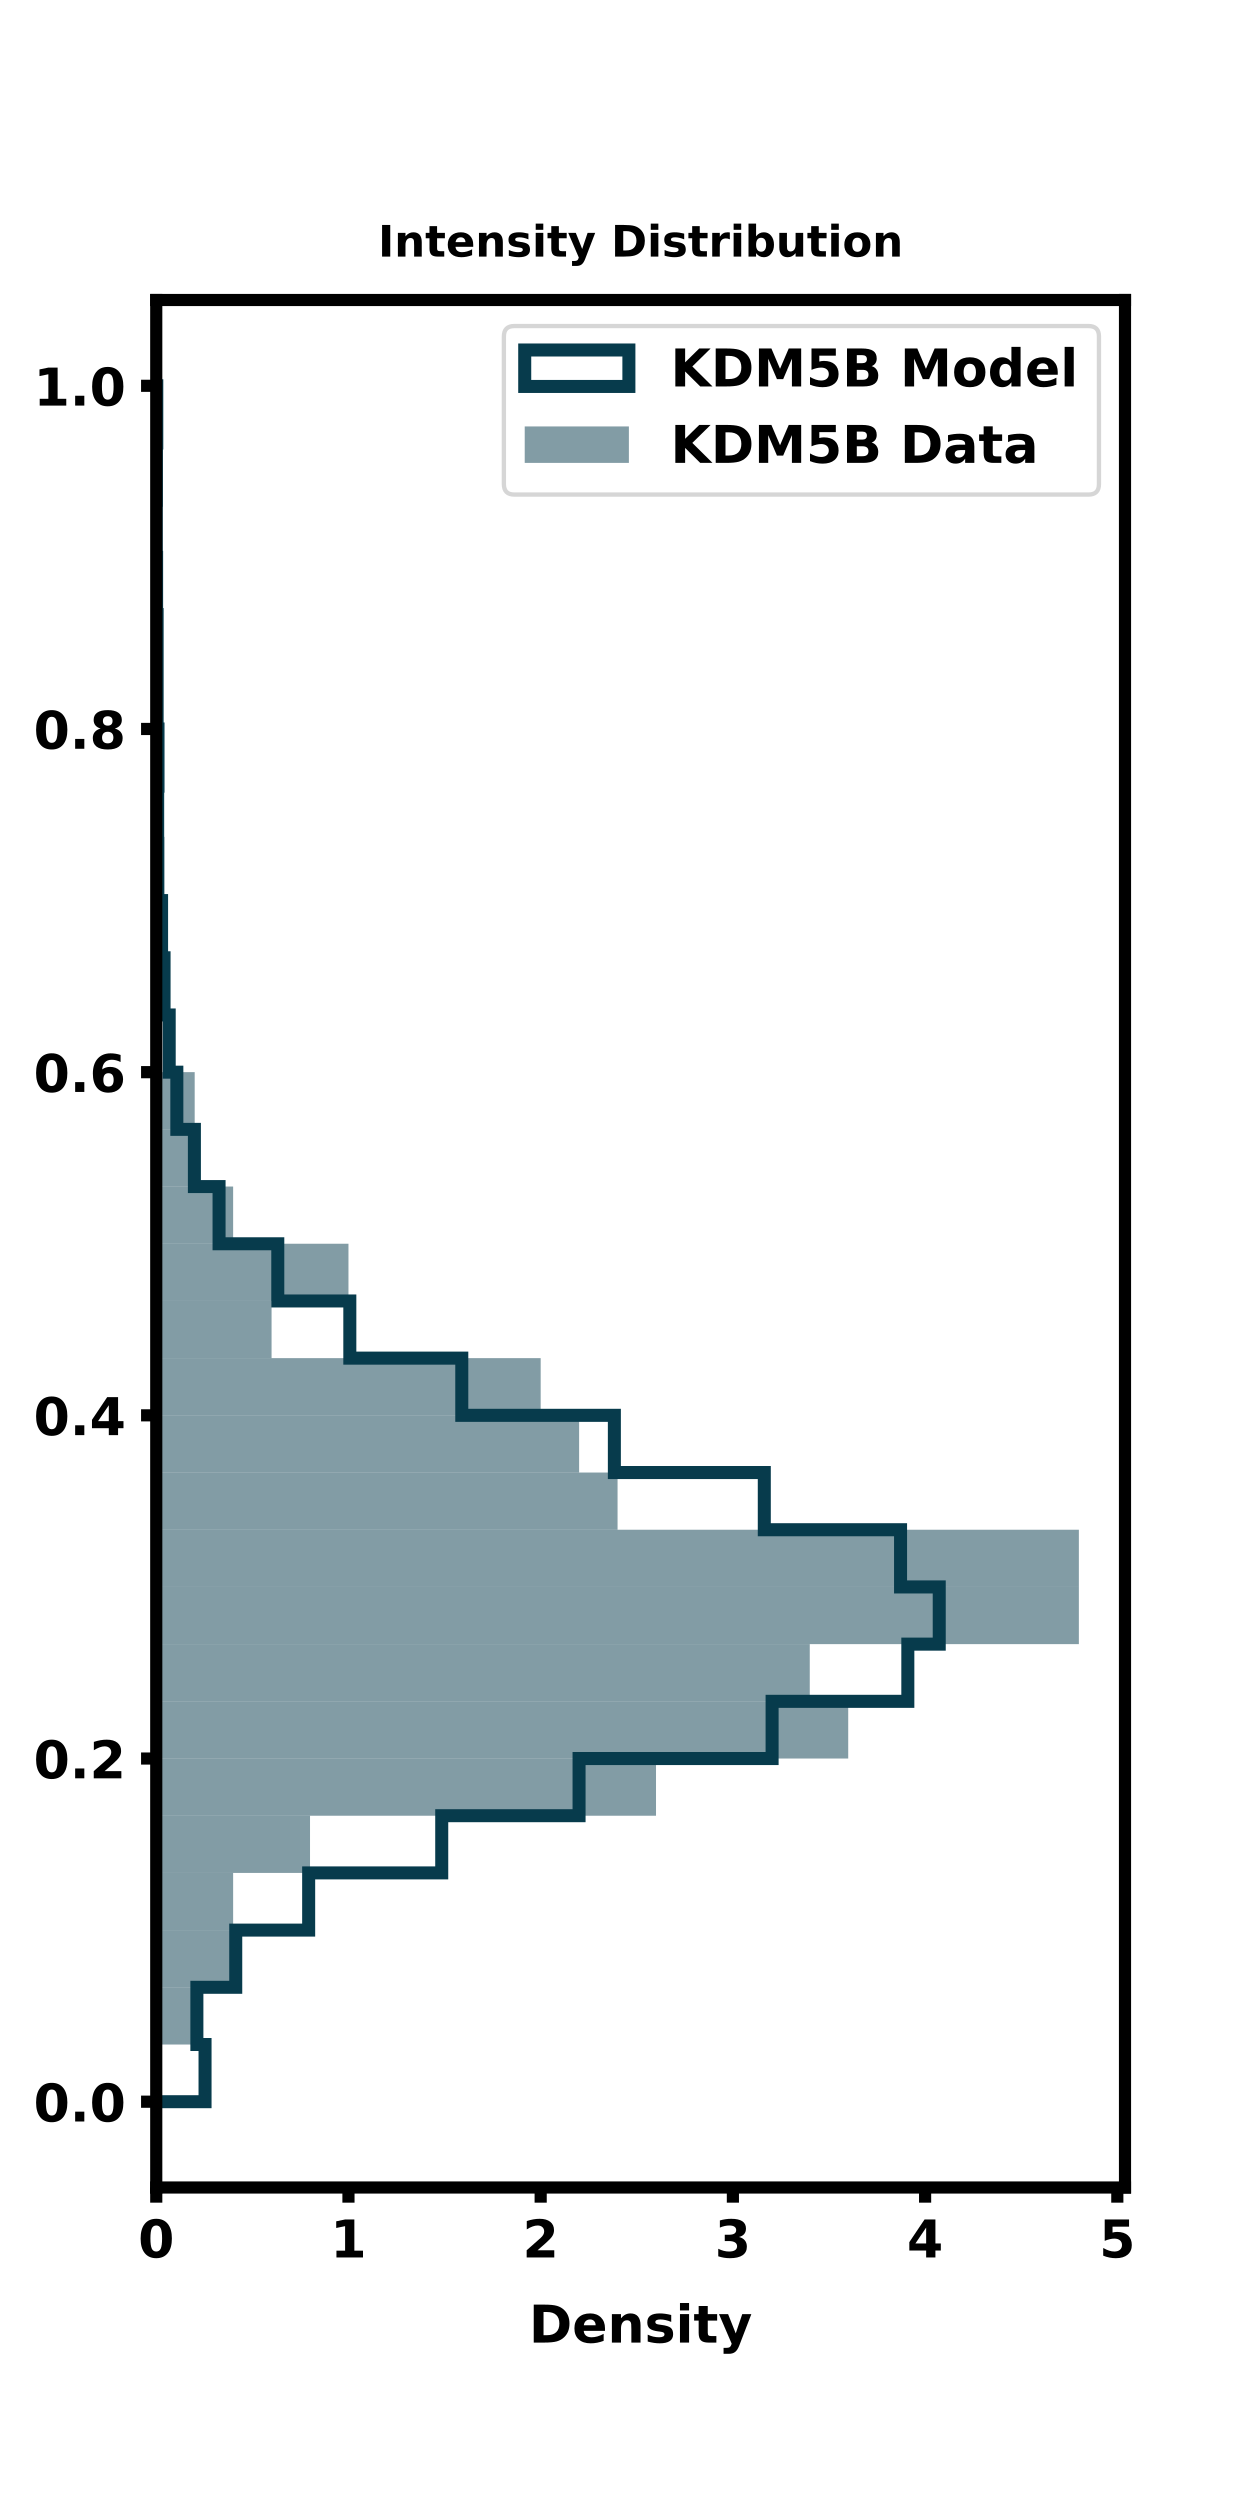
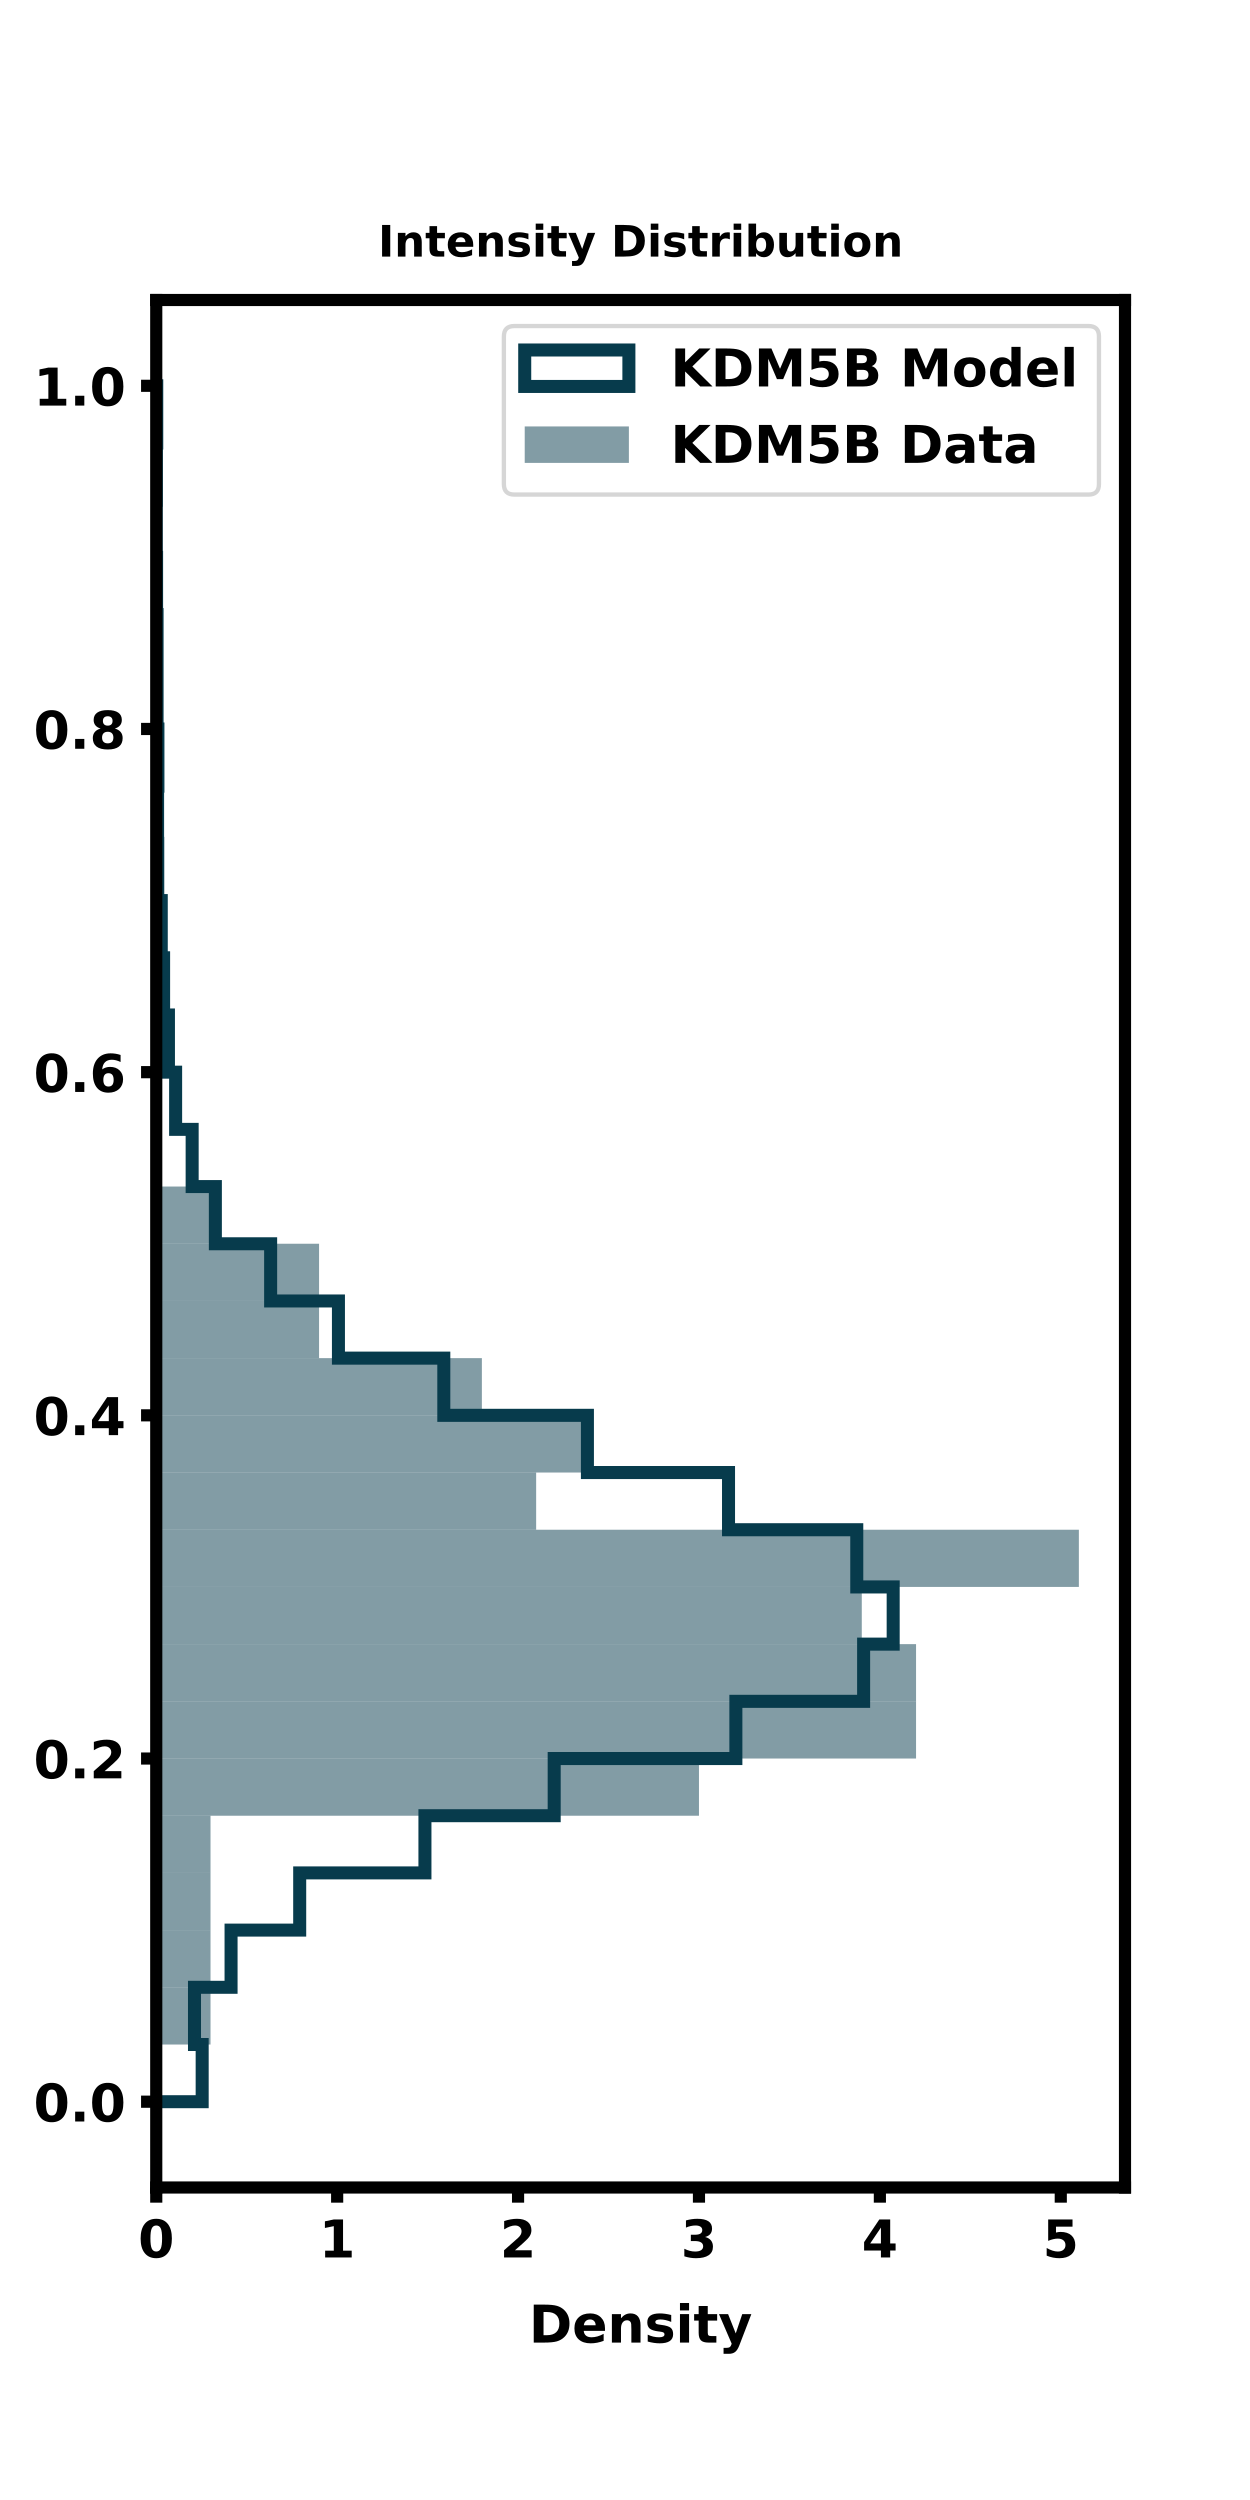
<svg xmlns="http://www.w3.org/2000/svg" xmlns:xlink="http://www.w3.org/1999/xlink" height="576pt" version="1.1" viewBox="0 0 288 576" width="288pt">
  <defs>
    <style type="text/css">
*{stroke-linecap:butt;stroke-linejoin:round;}
  </style>
  </defs>
  <g id="figure_1">
    <g id="patch_1">
      <path d="M 0 576  L 288 576  L 288 0  L 0 0  z " style="fill:#ffffff;" />
    </g>
    <g id="axes_1">
      <g id="patch_2">
        <path d="M 36 504  L 259.2 504  L 259.2 69.12  L 36 69.12  z " style="fill:#ffffff;" />
      </g>
      <g id="patch_3">
-         <path clip-path="url(#p60136dce1c)" d="M 36 484.233  L 36 484.233  L 36 471.055  L 36 471.055  z " style="fill:#073b4c;fill-opacity:0.5;" />
+         <path clip-path="url(#p78ca1ac475)" d="M 36 484.233  L 36 484.233  L 36 471.055  L 36 471.055  z " style="fill:#073b4c;fill-opacity:0.5;" />
      </g>
      <g id="patch_4">
-         <path clip-path="url(#p60136dce1c)" d="M 36 471.055  L 44.857 471.055  L 44.857 457.876  L 36 457.876  z " style="fill:#073b4c;fill-opacity:0.5;" />
+         <path clip-path="url(#p78ca1ac475)" d="M 36 471.055  L 48.504 471.055  L 48.504 457.876  L 36 457.876  z " style="fill:#073b4c;fill-opacity:0.5;" />
      </g>
      <g id="patch_5">
-         <path clip-path="url(#p60136dce1c)" d="M 36 457.876  L 53.714 457.876  L 53.714 444.698  L 36 444.698  z " style="fill:#073b4c;fill-opacity:0.5;" />
+         <path clip-path="url(#p78ca1ac475)" d="M 36 457.876  L 48.504 457.876  L 48.504 444.698  L 36 444.698  z " style="fill:#073b4c;fill-opacity:0.5;" />
      </g>
      <g id="patch_6">
-         <path clip-path="url(#p60136dce1c)" d="M 36 444.698  L 53.714 444.698  L 53.714 431.52  L 36 431.52  z " style="fill:#073b4c;fill-opacity:0.5;" />
+         <path clip-path="url(#p78ca1ac475)" d="M 36 444.698  L 48.504 444.698  L 48.504 431.52  L 36 431.52  z " style="fill:#073b4c;fill-opacity:0.5;" />
      </g>
      <g id="patch_7">
-         <path clip-path="url(#p60136dce1c)" d="M 36 431.52  L 71.429 431.52  L 71.429 418.342  L 36 418.342  z " style="fill:#073b4c;fill-opacity:0.5;" />
+         <path clip-path="url(#p78ca1ac475)" d="M 36 431.52  L 48.504 431.52  L 48.504 418.342  L 36 418.342  z " style="fill:#073b4c;fill-opacity:0.5;" />
      </g>
      <g id="patch_8">
-         <path clip-path="url(#p60136dce1c)" d="M 36 418.342  L 151.143 418.342  L 151.143 405.164  L 36 405.164  z " style="fill:#073b4c;fill-opacity:0.5;" />
+         <path clip-path="url(#p78ca1ac475)" d="M 36 418.342  L 161.042 418.342  L 161.042 405.164  L 36 405.164  z " style="fill:#073b4c;fill-opacity:0.5;" />
      </g>
      <g id="patch_9">
-         <path clip-path="url(#p60136dce1c)" d="M 36 405.164  L 195.429 405.164  L 195.429 391.985  L 36 391.985  z " style="fill:#073b4c;fill-opacity:0.5;" />
+         <path clip-path="url(#p78ca1ac475)" d="M 36 405.164  L 211.059 405.164  L 211.059 391.985  L 36 391.985  z " style="fill:#073b4c;fill-opacity:0.5;" />
      </g>
      <g id="patch_10">
-         <path clip-path="url(#p60136dce1c)" d="M 36 391.985  L 186.571 391.985  L 186.571 378.807  L 36 378.807  z " style="fill:#073b4c;fill-opacity:0.5;" />
+         <path clip-path="url(#p78ca1ac475)" d="M 36 391.985  L 211.059 391.985  L 211.059 378.807  L 36 378.807  z " style="fill:#073b4c;fill-opacity:0.5;" />
      </g>
      <g id="patch_11">
-         <path clip-path="url(#p60136dce1c)" d="M 36 378.807  L 248.571 378.807  L 248.571 365.629  L 36 365.629  z " style="fill:#073b4c;fill-opacity:0.5;" />
+         <path clip-path="url(#p78ca1ac475)" d="M 36 378.807  L 198.555 378.807  L 198.555 365.629  L 36 365.629  z " style="fill:#073b4c;fill-opacity:0.5;" />
      </g>
      <g id="patch_12">
-         <path clip-path="url(#p60136dce1c)" d="M 36 365.629  L 248.571 365.629  L 248.571 352.451  L 36 352.451  z " style="fill:#073b4c;fill-opacity:0.5;" />
+         <path clip-path="url(#p78ca1ac475)" d="M 36 365.629  L 248.571 365.629  L 248.571 352.451  L 36 352.451  z " style="fill:#073b4c;fill-opacity:0.5;" />
      </g>
      <g id="patch_13">
-         <path clip-path="url(#p60136dce1c)" d="M 36 352.451  L 142.286 352.451  L 142.286 339.273  L 36 339.273  z " style="fill:#073b4c;fill-opacity:0.5;" />
+         <path clip-path="url(#p78ca1ac475)" d="M 36 352.451  L 123.529 352.451  L 123.529 339.273  L 36 339.273  z " style="fill:#073b4c;fill-opacity:0.5;" />
      </g>
      <g id="patch_14">
-         <path clip-path="url(#p60136dce1c)" d="M 36 339.273  L 133.429 339.273  L 133.429 326.095  L 36 326.095  z " style="fill:#073b4c;fill-opacity:0.5;" />
+         <path clip-path="url(#p78ca1ac475)" d="M 36 339.273  L 136.034 339.273  L 136.034 326.095  L 36 326.095  z " style="fill:#073b4c;fill-opacity:0.5;" />
      </g>
      <g id="patch_15">
-         <path clip-path="url(#p60136dce1c)" d="M 36 326.095  L 124.571 326.095  L 124.571 312.916  L 36 312.916  z " style="fill:#073b4c;fill-opacity:0.5;" />
+         <path clip-path="url(#p78ca1ac475)" d="M 36 326.095  L 111.025 326.095  L 111.025 312.916  L 36 312.916  z " style="fill:#073b4c;fill-opacity:0.5;" />
      </g>
      <g id="patch_16">
-         <path clip-path="url(#p60136dce1c)" d="M 36 312.916  L 62.571 312.916  L 62.571 299.738  L 36 299.738  z " style="fill:#073b4c;fill-opacity:0.5;" />
+         <path clip-path="url(#p78ca1ac475)" d="M 36 312.916  L 73.513 312.916  L 73.513 299.738  L 36 299.738  z " style="fill:#073b4c;fill-opacity:0.5;" />
      </g>
      <g id="patch_17">
-         <path clip-path="url(#p60136dce1c)" d="M 36 299.738  L 80.286 299.738  L 80.286 286.56  L 36 286.56  z " style="fill:#073b4c;fill-opacity:0.5;" />
+         <path clip-path="url(#p78ca1ac475)" d="M 36 299.738  L 73.513 299.738  L 73.513 286.56  L 36 286.56  z " style="fill:#073b4c;fill-opacity:0.5;" />
      </g>
      <g id="patch_18">
-         <path clip-path="url(#p60136dce1c)" d="M 36 286.56  L 53.714 286.56  L 53.714 273.382  L 36 273.382  z " style="fill:#073b4c;fill-opacity:0.5;" />
+         <path clip-path="url(#p78ca1ac475)" d="M 36 286.56  L 48.504 286.56  L 48.504 273.382  L 36 273.382  z " style="fill:#073b4c;fill-opacity:0.5;" />
      </g>
      <g id="patch_19">
-         <path clip-path="url(#p60136dce1c)" d="M 36 273.382  L 44.857 273.382  L 44.857 260.204  L 36 260.204  z " style="fill:#073b4c;fill-opacity:0.5;" />
+         <path clip-path="url(#p78ca1ac475)" d="M 36 273.382  L 36 273.382  L 36 260.204  L 36 260.204  z " style="fill:#073b4c;fill-opacity:0.5;" />
      </g>
      <g id="patch_20">
-         <path clip-path="url(#p60136dce1c)" d="M 36 260.204  L 44.857 260.204  L 44.857 247.025  L 36 247.025  z " style="fill:#073b4c;fill-opacity:0.5;" />
+         <path clip-path="url(#p78ca1ac475)" d="M 36 260.204  L 36 260.204  L 36 247.025  L 36 247.025  z " style="fill:#073b4c;fill-opacity:0.5;" />
      </g>
      <g id="patch_21">
-         <path clip-path="url(#p60136dce1c)" d="M 36 247.025  L 36 247.025  L 36 233.847  L 36 233.847  z " style="fill:#073b4c;fill-opacity:0.5;" />
+         <path clip-path="url(#p78ca1ac475)" d="M 36 247.025  L 36 247.025  L 36 233.847  L 36 233.847  z " style="fill:#073b4c;fill-opacity:0.5;" />
      </g>
      <g id="patch_22">
-         <path clip-path="url(#p60136dce1c)" d="M 36 233.847  L 36 233.847  L 36 220.669  L 36 220.669  z " style="fill:#073b4c;fill-opacity:0.5;" />
+         <path clip-path="url(#p78ca1ac475)" d="M 36 233.847  L 36 233.847  L 36 220.669  L 36 220.669  z " style="fill:#073b4c;fill-opacity:0.5;" />
      </g>
      <g id="patch_23">
-         <path clip-path="url(#p60136dce1c)" d="M 36 220.669  L 36 220.669  L 36 207.491  L 36 207.491  z " style="fill:#073b4c;fill-opacity:0.5;" />
+         <path clip-path="url(#p78ca1ac475)" d="M 36 220.669  L 36 220.669  L 36 207.491  L 36 207.491  z " style="fill:#073b4c;fill-opacity:0.5;" />
      </g>
      <g id="patch_24">
-         <path clip-path="url(#p60136dce1c)" d="M 36 207.491  L 36 207.491  L 36 194.313  L 36 194.313  z " style="fill:#073b4c;fill-opacity:0.5;" />
+         <path clip-path="url(#p78ca1ac475)" d="M 36 207.491  L 36 207.491  L 36 194.313  L 36 194.313  z " style="fill:#073b4c;fill-opacity:0.5;" />
      </g>
      <g id="patch_25">
-         <path clip-path="url(#p60136dce1c)" d="M 36 194.313  L 36 194.313  L 36 181.135  L 36 181.135  z " style="fill:#073b4c;fill-opacity:0.5;" />
+         <path clip-path="url(#p78ca1ac475)" d="M 36 194.313  L 36 194.313  L 36 181.135  L 36 181.135  z " style="fill:#073b4c;fill-opacity:0.5;" />
      </g>
      <g id="patch_26">
-         <path clip-path="url(#p60136dce1c)" d="M 36 181.135  L 36 181.135  L 36 167.956  L 36 167.956  z " style="fill:#073b4c;fill-opacity:0.5;" />
+         <path clip-path="url(#p78ca1ac475)" d="M 36 181.135  L 36 181.135  L 36 167.956  L 36 167.956  z " style="fill:#073b4c;fill-opacity:0.5;" />
      </g>
      <g id="patch_27">
-         <path clip-path="url(#p60136dce1c)" d="M 36 167.956  L 36 167.956  L 36 154.778  L 36 154.778  z " style="fill:#073b4c;fill-opacity:0.5;" />
+         <path clip-path="url(#p78ca1ac475)" d="M 36 167.956  L 36 167.956  L 36 154.778  L 36 154.778  z " style="fill:#073b4c;fill-opacity:0.5;" />
      </g>
      <g id="patch_28">
-         <path clip-path="url(#p60136dce1c)" d="M 36 154.778  L 36 154.778  L 36 141.6  L 36 141.6  z " style="fill:#073b4c;fill-opacity:0.5;" />
+         <path clip-path="url(#p78ca1ac475)" d="M 36 154.778  L 36 154.778  L 36 141.6  L 36 141.6  z " style="fill:#073b4c;fill-opacity:0.5;" />
      </g>
      <g id="patch_29">
-         <path clip-path="url(#p60136dce1c)" d="M 36 141.6  L 36 141.6  L 36 128.422  L 36 128.422  z " style="fill:#073b4c;fill-opacity:0.5;" />
+         <path clip-path="url(#p78ca1ac475)" d="M 36 141.6  L 36 141.6  L 36 128.422  L 36 128.422  z " style="fill:#073b4c;fill-opacity:0.5;" />
      </g>
      <g id="patch_30">
-         <path clip-path="url(#p60136dce1c)" d="M 36 128.422  L 36 128.422  L 36 115.244  L 36 115.244  z " style="fill:#073b4c;fill-opacity:0.5;" />
+         <path clip-path="url(#p78ca1ac475)" d="M 36 128.422  L 36 128.422  L 36 115.244  L 36 115.244  z " style="fill:#073b4c;fill-opacity:0.5;" />
      </g>
      <g id="patch_31">
-         <path clip-path="url(#p60136dce1c)" d="M 36 115.244  L 36 115.244  L 36 102.065  L 36 102.065  z " style="fill:#073b4c;fill-opacity:0.5;" />
+         <path clip-path="url(#p78ca1ac475)" d="M 36 115.244  L 36 115.244  L 36 102.065  L 36 102.065  z " style="fill:#073b4c;fill-opacity:0.5;" />
      </g>
      <g id="patch_32">
-         <path clip-path="url(#p60136dce1c)" d="M 36 102.065  L 36 102.065  L 36 88.887  L 36 88.887  z " style="fill:#073b4c;fill-opacity:0.5;" />
+         <path clip-path="url(#p78ca1ac475)" d="M 36 102.065  L 36 102.065  L 36 88.887  L 36 88.887  z " style="fill:#073b4c;fill-opacity:0.5;" />
      </g>
      <g id="patch_33">
-         <path clip-path="url(#p60136dce1c)" d="M 36 484.233  L 47.242 484.233  L 47.242 471.055  L 45.361 471.055  L 45.361 457.876  L 54.314 457.876  L 54.314 444.698  L 71.115 444.698  L 71.115 431.52  L 101.775 431.52  L 101.775 418.342  L 133.415 418.342  L 133.415 405.164  L 177.891 405.164  L 177.891 391.985  L 209.164 391.985  L 209.164 378.807  L 216.4 378.807  L 216.4 365.629  L 207.488 365.629  L 207.488 352.451  L 176.093 352.451  L 176.093 339.273  L 141.55 339.273  L 141.55 326.095  L 106.394 326.095  L 106.394 312.916  L 80.599 312.916  L 80.599 299.738  L 64.002 299.738  L 64.002 286.56  L 50.471 286.56  L 50.471 273.382  L 44.789 273.382  L 44.789 260.204  L 40.742 260.204  L 40.742 247.025  L 38.984 247.025  L 38.984 233.847  L 37.799 233.847  L 37.799 220.669  L 37.226 220.669  L 37.226 207.491  L 36.368 207.491  L 36.368 194.313  L 36.327 194.313  L 36.327 181.135  L 36.409 181.135  L 36.409 167.956  L 36.204 167.956  L 36.204 154.778  L 36.204 154.778  L 36.204 141.6  L 36.082 141.6  L 36.082 128.422  L 36 128.422  L 36 115.244  L 36.041 115.244  L 36.041 102.065  L 36.123 102.065  L 36.123 88.887  L 36 88.887  " style="fill:none;stroke:#073b4c;stroke-linejoin:miter;stroke-width:3;" />
+         <path clip-path="url(#p78ca1ac475)" d="M 36 484.233  L 46.58 484.233  L 46.58 471.055  L 44.811 471.055  L 44.811 457.876  L 53.237 457.876  L 53.237 444.698  L 69.05 444.698  L 69.05 431.52  L 97.905 431.52  L 97.905 418.342  L 127.685 418.342  L 127.685 405.164  L 169.545 405.164  L 169.545 391.985  L 198.978 391.985  L 198.978 378.807  L 205.788 378.807  L 205.788 365.629  L 197.4 365.629  L 197.4 352.451  L 167.852 352.451  L 167.852 339.273  L 135.341 339.273  L 135.341 326.095  L 102.253 326.095  L 102.253 312.916  L 77.976 312.916  L 77.976 299.738  L 62.355 299.738  L 62.355 286.56  L 49.62 286.56  L 49.62 273.382  L 44.272 273.382  L 44.272 260.204  L 40.463 260.204  L 40.463 247.025  L 38.809 247.025  L 38.809 233.847  L 37.693 233.847  L 37.693 220.669  L 37.154 220.669  L 37.154 207.491  L 36.346 207.491  L 36.346 194.313  L 36.308 194.313  L 36.308 181.135  L 36.385 181.135  L 36.385 167.956  L 36.192 167.956  L 36.192 154.778  L 36.192 154.778  L 36.192 141.6  L 36.077 141.6  L 36.077 128.422  L 36 128.422  L 36 115.244  L 36.038 115.244  L 36.038 102.065  L 36.115 102.065  L 36.115 88.887  L 36 88.887  " style="fill:none;stroke:#073b4c;stroke-linejoin:miter;stroke-width:3;" />
      </g>
      <g id="matplotlib.axis_1">
        <g id="xtick_1">
          <g id="line2d_1">
            <defs>
-               <path d="M 0 0  L 0 3.5  " id="m2566a1901e" style="stroke:#000000;stroke-width:2.8;" />
-             </defs>
-             <g>
-               <use style="stroke:#000000;stroke-width:2.8;" x="36" xlink:href="#m2566a1901e" y="504" />
+               <path d="M 0 0  L 0 3.5  " id="m421d1c08ec" style="stroke:#000000;stroke-width:2.8;" />
+             </defs>
+             <g>
+               <use style="stroke:#000000;stroke-width:2.8;" x="36" xlink:href="#m421d1c08ec" y="504" />
            </g>
          </g>
          <g id="text_1">
            <defs>
              <path d="M 46 36.531  Q 46 50.203 43.438 55.781  Q 40.875 61.375 34.812 61.375  Q 28.766 61.375 26.172 55.781  Q 23.578 50.203 23.578 36.531  Q 23.578 22.703 26.172 17.031  Q 28.766 11.375 34.812 11.375  Q 40.828 11.375 43.406 17.031  Q 46 22.703 46 36.531  z M 64.797 36.375  Q 64.797 18.266 56.984 8.422  Q 49.172 -1.422 34.812 -1.422  Q 20.406 -1.422 12.594 8.422  Q 4.781 18.266 4.781 36.375  Q 4.781 54.547 12.594 64.375  Q 20.406 74.219 34.812 74.219  Q 49.172 74.219 56.984 64.375  Q 64.797 54.547 64.797 36.375  z " id="DejaVuSans-Bold-48" />
            </defs>
            <g transform="translate(31.82531 520.1181)scale(0.12 -0.12)">
              <use xlink:href="#DejaVuSans-Bold-48" />
            </g>
          </g>
        </g>
        <g id="xtick_2">
          <g id="line2d_2">
            <g>
-               <use style="stroke:#000000;stroke-width:2.8;" x="80.286" xlink:href="#m2566a1901e" y="504" />
+               <use style="stroke:#000000;stroke-width:2.8;" x="77.681" xlink:href="#m421d1c08ec" y="504" />
            </g>
          </g>
          <g id="text_2">
            <defs>
              <path d="M 11.719 12.984  L 28.328 12.984  L 28.328 60.109  L 11.281 56.594  L 11.281 69.391  L 28.219 72.906  L 46.094 72.906  L 46.094 12.984  L 62.703 12.984  L 62.703 0  L 11.719 0  z " id="DejaVuSans-Bold-49" />
            </defs>
-             <g transform="translate(76.11103 520.1181)scale(0.12 -0.12)">
+             <g transform="translate(73.50598 520.1181)scale(0.12 -0.12)">
              <use xlink:href="#DejaVuSans-Bold-49" />
            </g>
          </g>
        </g>
        <g id="xtick_3">
          <g id="line2d_3">
            <g>
-               <use style="stroke:#000000;stroke-width:2.8;" x="124.571" xlink:href="#m2566a1901e" y="504" />
+               <use style="stroke:#000000;stroke-width:2.8;" x="119.361" xlink:href="#m421d1c08ec" y="504" />
            </g>
          </g>
          <g id="text_3">
            <defs>
              <path d="M 28.812 13.812  L 60.891 13.812  L 60.891 0  L 7.906 0  L 7.906 13.812  L 34.516 37.312  Q 38.094 40.531 39.797 43.609  Q 41.5 46.688 41.5 50  Q 41.5 55.125 38.062 58.25  Q 34.625 61.375 28.906 61.375  Q 24.516 61.375 19.281 59.5  Q 14.062 57.625 8.109 53.906  L 8.109 69.922  Q 14.453 72.016 20.656 73.109  Q 26.859 74.219 32.812 74.219  Q 45.906 74.219 53.156 68.453  Q 60.406 62.703 60.406 52.391  Q 60.406 46.438 57.328 41.281  Q 54.25 36.141 44.391 27.484  z " id="DejaVuSans-Bold-50" />
            </defs>
-             <g transform="translate(120.3967 520.1181)scale(0.12 -0.12)">
+             <g transform="translate(115.1867 520.1181)scale(0.12 -0.12)">
              <use xlink:href="#DejaVuSans-Bold-50" />
            </g>
          </g>
        </g>
        <g id="xtick_4">
          <g id="line2d_4">
            <g>
-               <use style="stroke:#000000;stroke-width:2.8;" x="168.857" xlink:href="#m2566a1901e" y="504" />
+               <use style="stroke:#000000;stroke-width:2.8;" x="161.042" xlink:href="#m421d1c08ec" y="504" />
            </g>
          </g>
          <g id="text_4">
            <defs>
              <path d="M 46.578 39.312  Q 53.953 37.406 57.781 32.688  Q 61.625 27.984 61.625 20.703  Q 61.625 9.859 53.312 4.219  Q 45.016 -1.422 29.109 -1.422  Q 23.484 -1.422 17.844 -0.516  Q 12.203 0.391 6.688 2.203  L 6.688 16.703  Q 11.969 14.062 17.156 12.719  Q 22.359 11.375 27.391 11.375  Q 34.859 11.375 38.844 13.953  Q 42.828 16.547 42.828 21.391  Q 42.828 26.375 38.75 28.938  Q 34.672 31.5 26.703 31.5  L 19.188 31.5  L 19.188 43.609  L 27.094 43.609  Q 34.188 43.609 37.641 45.828  Q 41.109 48.047 41.109 52.594  Q 41.109 56.781 37.734 59.078  Q 34.375 61.375 28.219 61.375  Q 23.688 61.375 19.047 60.344  Q 14.406 59.328 9.812 57.328  L 9.812 71.094  Q 15.375 72.656 20.844 73.438  Q 26.312 74.219 31.594 74.219  Q 45.797 74.219 52.844 69.547  Q 59.906 64.891 59.906 55.516  Q 59.906 49.125 56.531 45.047  Q 53.172 40.969 46.578 39.312  z " id="DejaVuSans-Bold-51" />
            </defs>
-             <g transform="translate(164.6825 520.1181)scale(0.12 -0.12)">
+             <g transform="translate(156.8673 520.1181)scale(0.12 -0.12)">
              <use xlink:href="#DejaVuSans-Bold-51" />
            </g>
          </g>
        </g>
        <g id="xtick_5">
          <g id="line2d_5">
            <g>
-               <use style="stroke:#000000;stroke-width:2.8;" x="213.143" xlink:href="#m2566a1901e" y="504" />
+               <use style="stroke:#000000;stroke-width:2.8;" x="202.723" xlink:href="#m421d1c08ec" y="504" />
            </g>
          </g>
          <g id="text_5">
            <defs>
              <path d="M 36.812 57.422  L 16.219 26.906  L 36.812 26.906  z M 33.688 72.906  L 54.594 72.906  L 54.594 26.906  L 64.984 26.906  L 64.984 13.281  L 54.594 13.281  L 54.594 0  L 36.812 0  L 36.812 13.281  L 4.5 13.281  L 4.5 29.391  z " id="DejaVuSans-Bold-52" />
            </defs>
-             <g transform="translate(208.9682 520.1181)scale(0.12 -0.12)">
+             <g transform="translate(198.548 520.1181)scale(0.12 -0.12)">
              <use xlink:href="#DejaVuSans-Bold-52" />
            </g>
          </g>
        </g>
        <g id="xtick_6">
          <g id="line2d_6">
            <g>
-               <use style="stroke:#000000;stroke-width:2.8;" x="257.429" xlink:href="#m2566a1901e" y="504" />
+               <use style="stroke:#000000;stroke-width:2.8;" x="244.403" xlink:href="#m421d1c08ec" y="504" />
            </g>
          </g>
          <g id="text_6">
            <defs>
              <path d="M 10.594 72.906  L 57.328 72.906  L 57.328 59.078  L 25.594 59.078  L 25.594 47.797  Q 27.734 48.391 29.906 48.703  Q 32.078 49.031 34.422 49.031  Q 47.75 49.031 55.172 42.359  Q 62.594 35.688 62.594 23.781  Q 62.594 11.969 54.516 5.266  Q 46.438 -1.422 32.078 -1.422  Q 25.875 -1.422 19.797 -0.219  Q 13.719 0.984 7.719 3.422  L 7.719 18.219  Q 13.672 14.797 19.016 13.078  Q 24.359 11.375 29.109 11.375  Q 35.938 11.375 39.859 14.719  Q 43.797 18.062 43.797 23.781  Q 43.797 29.547 39.859 32.859  Q 35.938 36.188 29.109 36.188  Q 25.047 36.188 20.453 35.125  Q 15.875 34.078 10.594 31.891  z " id="DejaVuSans-Bold-53" />
            </defs>
-             <g transform="translate(253.2539 520.1181)scale(0.12 -0.12)">
+             <g transform="translate(240.2287 520.1181)scale(0.12 -0.12)">
              <use xlink:href="#DejaVuSans-Bold-53" />
            </g>
          </g>
        </g>
        <g id="text_7">
          <defs>
            <path d="M 27.984 58.688  L 27.984 14.203  L 34.719 14.203  Q 46.234 14.203 52.312 19.922  Q 58.406 25.641 58.406 36.531  Q 58.406 47.359 52.344 53.016  Q 46.297 58.688 34.719 58.688  z M 9.188 72.906  L 29 72.906  Q 45.609 72.906 53.734 70.531  Q 61.859 68.172 67.672 62.5  Q 72.797 57.562 75.281 51.109  Q 77.781 44.672 77.781 36.531  Q 77.781 28.266 75.281 21.797  Q 72.797 15.328 67.672 10.406  Q 61.812 4.734 53.609 2.359  Q 45.406 0 29 0  L 9.188 0  z " id="DejaVuSans-Bold-68" />
            <path d="M 62.984 27.484  L 62.984 22.516  L 22.125 22.516  Q 22.75 16.359 26.562 13.281  Q 30.375 10.203 37.203 10.203  Q 42.719 10.203 48.5 11.844  Q 54.297 13.484 60.406 16.797  L 60.406 3.328  Q 54.203 0.984 48 -0.219  Q 41.797 -1.422 35.594 -1.422  Q 20.75 -1.422 12.516 6.125  Q 4.297 13.672 4.297 27.297  Q 4.297 40.672 12.375 48.328  Q 20.453 56 34.625 56  Q 47.516 56 55.25 48.234  Q 62.984 40.484 62.984 27.484  z M 45.016 33.297  Q 45.016 38.281 42.109 41.328  Q 39.203 44.391 34.516 44.391  Q 29.438 44.391 26.266 41.531  Q 23.094 38.672 22.312 33.297  z " id="DejaVuSans-Bold-101" />
            <path d="M 63.375 33.297  L 63.375 0  L 45.797 0  L 45.797 5.422  L 45.797 25.484  Q 45.797 32.562 45.484 35.25  Q 45.172 37.938 44.391 39.203  Q 43.359 40.922 41.594 41.875  Q 39.844 42.828 37.594 42.828  Q 32.125 42.828 29 38.594  Q 25.875 34.375 25.875 26.906  L 25.875 0  L 8.406 0  L 8.406 54.688  L 25.875 54.688  L 25.875 46.688  Q 29.828 51.469 34.266 53.734  Q 38.719 56 44.094 56  Q 53.562 56 58.469 50.188  Q 63.375 44.391 63.375 33.297  z " id="DejaVuSans-Bold-110" />
            <path d="M 51.125 52.984  L 51.125 39.703  Q 45.516 42.047 40.281 43.219  Q 35.062 44.391 30.422 44.391  Q 25.438 44.391 23.016 43.141  Q 20.609 41.891 20.609 39.312  Q 20.609 37.203 22.438 36.078  Q 24.266 34.969 29 34.422  L 32.078 33.984  Q 45.516 32.281 50.141 28.375  Q 54.781 24.469 54.781 16.109  Q 54.781 7.375 48.328 2.969  Q 41.891 -1.422 29.109 -1.422  Q 23.688 -1.422 17.891 -0.562  Q 12.109 0.297 6 2  L 6 15.281  Q 11.234 12.75 16.719 11.469  Q 22.219 10.203 27.875 10.203  Q 33.016 10.203 35.594 11.609  Q 38.188 13.031 38.188 15.828  Q 38.188 18.172 36.406 19.312  Q 34.625 20.453 29.297 21.094  L 26.219 21.484  Q 14.547 22.953 9.859 26.906  Q 5.172 30.859 5.172 38.922  Q 5.172 47.609 11.125 51.797  Q 17.094 56 29.391 56  Q 34.234 56 39.547 55.266  Q 44.875 54.547 51.125 52.984  z " id="DejaVuSans-Bold-115" />
            <path d="M 8.406 54.688  L 25.875 54.688  L 25.875 0  L 8.406 0  z M 8.406 75.984  L 25.875 75.984  L 25.875 61.719  L 8.406 61.719  z " id="DejaVuSans-Bold-105" />
            <path d="M 27.484 70.219  L 27.484 54.688  L 45.516 54.688  L 45.516 42.188  L 27.484 42.188  L 27.484 19  Q 27.484 15.188 29 13.844  Q 30.516 12.5 35.016 12.5  L 44 12.5  L 44 0  L 29 0  Q 18.656 0 14.328 4.312  Q 10.016 8.641 10.016 19  L 10.016 42.188  L 1.312 42.188  L 1.312 54.688  L 10.016 54.688  L 10.016 70.219  z " id="DejaVuSans-Bold-116" />
            <path d="M 1.219 54.688  L 18.703 54.688  L 33.406 17.578  L 45.906 54.688  L 63.375 54.688  L 40.375 -5.172  Q 36.922 -14.312 32.297 -17.938  Q 27.688 -21.578 20.125 -21.578  L 10.016 -21.578  L 10.016 -10.109  L 15.484 -10.109  Q 19.922 -10.109 21.938 -8.688  Q 23.969 -7.281 25.094 -3.609  L 25.594 -2.094  z " id="DejaVuSans-Bold-121" />
          </defs>
          <g transform="translate(121.8713 539.7319)scale(0.12 -0.12)">
            <use xlink:href="#DejaVuSans-Bold-68" />
            <use x="83.008" xlink:href="#DejaVuSans-Bold-101" />
            <use x="150.83" xlink:href="#DejaVuSans-Bold-110" />
            <use x="222.021" xlink:href="#DejaVuSans-Bold-115" />
            <use x="281.543" xlink:href="#DejaVuSans-Bold-105" />
            <use x="315.82" xlink:href="#DejaVuSans-Bold-116" />
            <use x="363.623" xlink:href="#DejaVuSans-Bold-121" />
          </g>
        </g>
      </g>
      <g id="matplotlib.axis_2">
        <g id="ytick_1">
          <g id="line2d_7">
            <defs>
-               <path d="M 0 0  L -3.5 0  " id="m3f791d01d5" style="stroke:#000000;stroke-width:2.8;" />
-             </defs>
-             <g>
-               <use style="stroke:#000000;stroke-width:2.8;" x="36" xlink:href="#m3f791d01d5" y="484.233" />
+               <path d="M 0 0  L -3.5 0  " id="m0db12fa8f2" style="stroke:#000000;stroke-width:2.8;" />
+             </defs>
+             <g>
+               <use style="stroke:#000000;stroke-width:2.8;" x="36" xlink:href="#m0db12fa8f2" y="484.233" />
            </g>
          </g>
          <g id="text_8">
            <defs>
              <path d="M 10.203 18.891  L 27.781 18.891  L 27.781 0  L 10.203 0  z " id="DejaVuSans-Bold-46" />
            </defs>
            <g transform="translate(7.743125 488.7918)scale(0.12 -0.12)">
              <use xlink:href="#DejaVuSans-Bold-48" />
              <use x="69.58" xlink:href="#DejaVuSans-Bold-46" />
              <use x="107.568" xlink:href="#DejaVuSans-Bold-48" />
            </g>
          </g>
        </g>
        <g id="ytick_2">
          <g id="line2d_8">
            <g>
-               <use style="stroke:#000000;stroke-width:2.8;" x="36" xlink:href="#m3f791d01d5" y="405.164" />
+               <use style="stroke:#000000;stroke-width:2.8;" x="36" xlink:href="#m0db12fa8f2" y="405.164" />
            </g>
          </g>
          <g id="text_9">
            <g transform="translate(7.743125 409.7227)scale(0.12 -0.12)">
              <use xlink:href="#DejaVuSans-Bold-48" />
              <use x="69.58" xlink:href="#DejaVuSans-Bold-46" />
              <use x="107.568" xlink:href="#DejaVuSans-Bold-50" />
            </g>
          </g>
        </g>
        <g id="ytick_3">
          <g id="line2d_9">
            <g>
-               <use style="stroke:#000000;stroke-width:2.8;" x="36" xlink:href="#m3f791d01d5" y="326.095" />
+               <use style="stroke:#000000;stroke-width:2.8;" x="36" xlink:href="#m0db12fa8f2" y="326.095" />
            </g>
          </g>
          <g id="text_10">
            <g transform="translate(7.743125 330.6536)scale(0.12 -0.12)">
              <use xlink:href="#DejaVuSans-Bold-48" />
              <use x="69.58" xlink:href="#DejaVuSans-Bold-46" />
              <use x="107.568" xlink:href="#DejaVuSans-Bold-52" />
            </g>
          </g>
        </g>
        <g id="ytick_4">
          <g id="line2d_10">
            <g>
-               <use style="stroke:#000000;stroke-width:2.8;" x="36" xlink:href="#m3f791d01d5" y="247.025" />
+               <use style="stroke:#000000;stroke-width:2.8;" x="36" xlink:href="#m0db12fa8f2" y="247.025" />
            </g>
          </g>
          <g id="text_11">
            <defs>
              <path d="M 36.188 35.984  Q 31.25 35.984 28.781 32.781  Q 26.312 29.594 26.312 23.188  Q 26.312 16.797 28.781 13.594  Q 31.25 10.406 36.188 10.406  Q 41.156 10.406 43.625 13.594  Q 46.094 16.797 46.094 23.188  Q 46.094 29.594 43.625 32.781  Q 41.156 35.984 36.188 35.984  z M 59.422 71  L 59.422 57.516  Q 54.781 59.719 50.672 60.766  Q 46.578 61.812 42.672 61.812  Q 34.281 61.812 29.594 57.141  Q 24.906 52.484 24.125 43.312  Q 27.344 45.703 31.094 46.891  Q 34.859 48.094 39.312 48.094  Q 50.484 48.094 57.344 41.547  Q 64.203 35.016 64.203 24.422  Q 64.203 12.703 56.531 5.641  Q 48.875 -1.422 35.984 -1.422  Q 21.781 -1.422 13.984 8.172  Q 6.203 17.781 6.203 35.406  Q 6.203 53.469 15.312 63.797  Q 24.422 74.125 40.281 74.125  Q 45.312 74.125 50.047 73.344  Q 54.781 72.562 59.422 71  z " id="DejaVuSans-Bold-54" />
            </defs>
            <g transform="translate(7.743125 251.5845)scale(0.12 -0.12)">
              <use xlink:href="#DejaVuSans-Bold-48" />
              <use x="69.58" xlink:href="#DejaVuSans-Bold-46" />
              <use x="107.568" xlink:href="#DejaVuSans-Bold-54" />
            </g>
          </g>
        </g>
        <g id="ytick_5">
          <g id="line2d_11">
            <g>
-               <use style="stroke:#000000;stroke-width:2.8;" x="36" xlink:href="#m3f791d01d5" y="167.956" />
+               <use style="stroke:#000000;stroke-width:2.8;" x="36" xlink:href="#m0db12fa8f2" y="167.956" />
            </g>
          </g>
          <g id="text_12">
            <defs>
              <path d="M 34.812 32.625  Q 29.547 32.625 26.703 29.734  Q 23.875 26.859 23.875 21.484  Q 23.875 16.109 26.703 13.25  Q 29.547 10.406 34.812 10.406  Q 40.047 10.406 42.828 13.25  Q 45.609 16.109 45.609 21.484  Q 45.609 26.906 42.828 29.766  Q 40.047 32.625 34.812 32.625  z M 21.094 38.812  Q 14.453 40.828 11.078 44.969  Q 7.719 49.125 7.719 55.328  Q 7.719 64.547 14.594 69.375  Q 21.484 74.219 34.812 74.219  Q 48.047 74.219 54.922 69.406  Q 61.812 64.594 61.812 55.328  Q 61.812 49.125 58.422 44.969  Q 55.031 40.828 48.391 38.812  Q 55.812 36.766 59.594 32.156  Q 63.375 27.547 63.375 20.516  Q 63.375 9.672 56.172 4.125  Q 48.969 -1.422 34.812 -1.422  Q 20.609 -1.422 13.359 4.125  Q 6.109 9.672 6.109 20.516  Q 6.109 27.547 9.891 32.156  Q 13.672 36.766 21.094 38.812  z M 25.484 53.422  Q 25.484 49.078 27.906 46.734  Q 30.328 44.391 34.812 44.391  Q 39.203 44.391 41.594 46.734  Q 44 49.078 44 53.422  Q 44 57.766 41.594 60.078  Q 39.203 62.406 34.812 62.406  Q 30.328 62.406 27.906 60.062  Q 25.484 57.719 25.484 53.422  z " id="DejaVuSans-Bold-56" />
            </defs>
            <g transform="translate(7.743125 172.5154)scale(0.12 -0.12)">
              <use xlink:href="#DejaVuSans-Bold-48" />
              <use x="69.58" xlink:href="#DejaVuSans-Bold-46" />
              <use x="107.568" xlink:href="#DejaVuSans-Bold-56" />
            </g>
          </g>
        </g>
        <g id="ytick_6">
          <g id="line2d_12">
            <g>
-               <use style="stroke:#000000;stroke-width:2.8;" x="36" xlink:href="#m3f791d01d5" y="88.887" />
+               <use style="stroke:#000000;stroke-width:2.8;" x="36" xlink:href="#m0db12fa8f2" y="88.887" />
            </g>
          </g>
          <g id="text_13">
            <g transform="translate(7.743125 93.44634)scale(0.12 -0.12)">
              <use xlink:href="#DejaVuSans-Bold-49" />
              <use x="69.58" xlink:href="#DejaVuSans-Bold-46" />
              <use x="107.568" xlink:href="#DejaVuSans-Bold-48" />
            </g>
          </g>
        </g>
        <g id="text_14">
          <defs>
            <path d="M 9.188 72.906  L 30.172 72.906  L 56.688 22.906  L 56.688 72.906  L 74.516 72.906  L 74.516 0  L 53.516 0  L 27 50  L 27 0  L 9.188 0  z " id="DejaVuSans-Bold-78" />
            <path d="M 34.422 43.5  Q 28.609 43.5 25.562 39.328  Q 22.516 35.156 22.516 27.297  Q 22.516 19.438 25.562 15.25  Q 28.609 11.078 34.422 11.078  Q 40.141 11.078 43.156 15.25  Q 46.188 19.438 46.188 27.297  Q 46.188 35.156 43.156 39.328  Q 40.141 43.5 34.422 43.5  z M 34.422 56  Q 48.531 56 56.469 48.375  Q 64.406 40.766 64.406 27.297  Q 64.406 13.812 56.469 6.188  Q 48.531 -1.422 34.422 -1.422  Q 20.266 -1.422 12.281 6.188  Q 4.297 13.812 4.297 27.297  Q 4.297 40.766 12.281 48.375  Q 20.266 56 34.422 56  z " id="DejaVuSans-Bold-111" />
            <path d="M 49.031 39.797  Q 46.734 40.875 44.453 41.375  Q 42.188 41.891 39.891 41.891  Q 33.156 41.891 29.516 37.562  Q 25.875 33.25 25.875 25.203  L 25.875 0  L 8.406 0  L 8.406 54.688  L 25.875 54.688  L 25.875 45.703  Q 29.25 51.078 33.609 53.531  Q 37.984 56 44.094 56  Q 44.969 56 45.984 55.922  Q 47.016 55.859 48.969 55.609  z " id="DejaVuSans-Bold-114" />
            <path d="M 59.078 45.609  Q 62.406 50.688 66.969 53.344  Q 71.531 56 77 56  Q 86.422 56 91.359 50.188  Q 96.297 44.391 96.297 33.297  L 96.297 0  L 78.719 0  L 78.719 28.516  Q 78.766 29.156 78.781 29.828  Q 78.812 30.516 78.812 31.781  Q 78.812 37.594 77.094 40.203  Q 75.391 42.828 71.578 42.828  Q 66.609 42.828 63.891 38.719  Q 61.188 34.625 61.078 26.859  L 61.078 0  L 43.5 0  L 43.5 28.516  Q 43.5 37.594 41.938 40.203  Q 40.375 42.828 36.375 42.828  Q 31.344 42.828 28.609 38.703  Q 25.875 34.578 25.875 26.906  L 25.875 0  L 8.297 0  L 8.297 54.688  L 25.875 54.688  L 25.875 46.688  Q 29.109 51.312 33.281 53.656  Q 37.453 56 42.484 56  Q 48.141 56 52.484 53.266  Q 56.844 50.531 59.078 45.609  z " id="DejaVuSans-Bold-109" />
            <path d="M 32.906 24.609  Q 27.438 24.609 24.672 22.75  Q 21.922 20.906 21.922 17.281  Q 21.922 13.969 24.141 12.078  Q 26.375 10.203 30.328 10.203  Q 35.25 10.203 38.625 13.734  Q 42 17.281 42 22.609  L 42 24.609  z M 59.625 31.203  L 59.625 0  L 42 0  L 42 8.109  Q 38.484 3.125 34.078 0.844  Q 29.688 -1.422 23.391 -1.422  Q 14.891 -1.422 9.594 3.531  Q 4.297 8.5 4.297 16.406  Q 4.297 26.031 10.906 30.516  Q 17.531 35.016 31.688 35.016  L 42 35.016  L 42 36.375  Q 42 40.531 38.719 42.453  Q 35.453 44.391 28.516 44.391  Q 22.906 44.391 18.062 43.266  Q 13.234 42.141 9.078 39.891  L 9.078 53.219  Q 14.703 54.594 20.359 55.297  Q 26.031 56 31.688 56  Q 46.484 56 53.047 50.172  Q 59.625 44.344 59.625 31.203  z " id="DejaVuSans-Bold-97" />
            <path d="M 8.406 75.984  L 25.875 75.984  L 25.875 0  L 8.406 0  z " id="DejaVuSans-Bold-108" />
            <path d="M 5.719 54.688  L 53.422 54.688  L 53.422 42.484  L 24.609 12.5  L 53.422 12.5  L 53.422 0  L 4.5 0  L 4.5 12.203  L 33.297 42.188  L 5.719 42.188  z " id="DejaVuSans-Bold-122" />
            <path d="M 45.609 46.688  L 45.609 75.984  L 63.188 75.984  L 63.188 0  L 45.609 0  L 45.609 7.906  Q 42 3.078 37.641 0.828  Q 33.297 -1.422 27.594 -1.422  Q 17.484 -1.422 10.984 6.609  Q 4.5 14.656 4.5 27.297  Q 4.5 39.938 10.984 47.969  Q 17.484 56 27.594 56  Q 33.25 56 37.625 53.734  Q 42 51.469 45.609 46.688  z M 34.078 11.281  Q 39.703 11.281 42.656 15.375  Q 45.609 19.484 45.609 27.297  Q 45.609 35.109 42.656 39.203  Q 39.703 43.312 34.078 43.312  Q 28.516 43.312 25.562 39.203  Q 22.609 35.109 22.609 27.297  Q 22.609 19.484 25.562 15.375  Q 28.516 11.281 34.078 11.281  z " id="DejaVuSans-Bold-100" />
            <path id="DejaVuSans-Bold-32" />
            <path d="M 9.188 72.906  L 27.984 72.906  L 27.984 0  L 9.188 0  z " id="DejaVuSans-Bold-73" />
          </defs>
          <g transform="translate(-2.84625 357.1416)rotate(-90)scale(0.12 -0.12)">
            <use xlink:href="#DejaVuSans-Bold-78" />
            <use x="83.691" xlink:href="#DejaVuSans-Bold-111" />
            <use x="152.393" xlink:href="#DejaVuSans-Bold-114" />
            <use x="201.709" xlink:href="#DejaVuSans-Bold-109" />
            <use x="305.908" xlink:href="#DejaVuSans-Bold-97" />
            <use x="373.389" xlink:href="#DejaVuSans-Bold-108" />
            <use x="407.666" xlink:href="#DejaVuSans-Bold-105" />
            <use x="441.943" xlink:href="#DejaVuSans-Bold-122" />
            <use x="500.146" xlink:href="#DejaVuSans-Bold-101" />
            <use x="567.969" xlink:href="#DejaVuSans-Bold-100" />
            <use x="639.551" xlink:href="#DejaVuSans-Bold-32" />
            <use x="674.365" xlink:href="#DejaVuSans-Bold-73" />
            <use x="711.572" xlink:href="#DejaVuSans-Bold-110" />
            <use x="782.764" xlink:href="#DejaVuSans-Bold-116" />
            <use x="830.566" xlink:href="#DejaVuSans-Bold-101" />
            <use x="898.389" xlink:href="#DejaVuSans-Bold-110" />
            <use x="969.58" xlink:href="#DejaVuSans-Bold-115" />
            <use x="1029.102" xlink:href="#DejaVuSans-Bold-105" />
            <use x="1063.379" xlink:href="#DejaVuSans-Bold-116" />
            <use x="1111.182" xlink:href="#DejaVuSans-Bold-121" />
          </g>
        </g>
      </g>
      <g id="patch_34">
        <path d="M 36 504  L 36 69.12  " style="fill:none;stroke:#000000;stroke-linecap:square;stroke-linejoin:miter;stroke-width:2.8;" />
      </g>
      <g id="patch_35">
        <path d="M 259.2 504  L 259.2 69.12  " style="fill:none;stroke:#000000;stroke-linecap:square;stroke-linejoin:miter;stroke-width:2.8;" />
      </g>
      <g id="patch_36">
        <path d="M 36 504  L 259.2 504  " style="fill:none;stroke:#000000;stroke-linecap:square;stroke-linejoin:miter;stroke-width:2.8;" />
      </g>
      <g id="patch_37">
        <path d="M 36 69.12  L 259.2 69.12  " style="fill:none;stroke:#000000;stroke-linecap:square;stroke-linejoin:miter;stroke-width:2.8;" />
      </g>
      <g id="text_15">
        <defs>
          <path d="M 37.5 11.281  Q 43.109 11.281 46.062 15.375  Q 49.031 19.484 49.031 27.297  Q 49.031 35.109 46.062 39.203  Q 43.109 43.312 37.5 43.312  Q 31.891 43.312 28.875 39.188  Q 25.875 35.062 25.875 27.297  Q 25.875 19.531 28.875 15.406  Q 31.891 11.281 37.5 11.281  z M 25.875 46.688  Q 29.5 51.469 33.891 53.734  Q 38.281 56 44 56  Q 54.109 56 60.594 47.969  Q 67.094 39.938 67.094 27.297  Q 67.094 14.656 60.594 6.609  Q 54.109 -1.422 44 -1.422  Q 38.281 -1.422 33.891 0.844  Q 29.5 3.125 25.875 7.906  L 25.875 0  L 8.406 0  L 8.406 75.984  L 25.875 75.984  z " id="DejaVuSans-Bold-98" />
          <path d="M 7.812 21.297  L 7.812 54.688  L 25.391 54.688  L 25.391 49.219  Q 25.391 44.781 25.344 38.062  Q 25.297 31.344 25.297 29.109  Q 25.297 22.516 25.641 19.609  Q 25.984 16.703 26.812 15.375  Q 27.875 13.672 29.609 12.734  Q 31.344 11.812 33.594 11.812  Q 39.062 11.812 42.188 16.016  Q 45.312 20.219 45.312 27.688  L 45.312 54.688  L 62.797 54.688  L 62.797 0  L 45.312 0  L 45.312 7.906  Q 41.359 3.125 36.938 0.844  Q 32.516 -1.422 27.203 -1.422  Q 17.719 -1.422 12.766 4.391  Q 7.812 10.203 7.812 21.297  z " id="DejaVuSans-Bold-117" />
        </defs>
        <g transform="translate(87.11328 59.12)scale(0.1 -0.1)">
          <use xlink:href="#DejaVuSans-Bold-73" />
          <use x="37.207" xlink:href="#DejaVuSans-Bold-110" />
          <use x="108.398" xlink:href="#DejaVuSans-Bold-116" />
          <use x="156.201" xlink:href="#DejaVuSans-Bold-101" />
          <use x="224.023" xlink:href="#DejaVuSans-Bold-110" />
          <use x="295.215" xlink:href="#DejaVuSans-Bold-115" />
          <use x="354.736" xlink:href="#DejaVuSans-Bold-105" />
          <use x="389.014" xlink:href="#DejaVuSans-Bold-116" />
          <use x="436.816" xlink:href="#DejaVuSans-Bold-121" />
          <use x="502.002" xlink:href="#DejaVuSans-Bold-32" />
          <use x="536.816" xlink:href="#DejaVuSans-Bold-68" />
          <use x="619.824" xlink:href="#DejaVuSans-Bold-105" />
          <use x="654.102" xlink:href="#DejaVuSans-Bold-115" />
          <use x="713.623" xlink:href="#DejaVuSans-Bold-116" />
          <use x="761.426" xlink:href="#DejaVuSans-Bold-114" />
          <use x="810.742" xlink:href="#DejaVuSans-Bold-105" />
          <use x="845.02" xlink:href="#DejaVuSans-Bold-98" />
          <use x="916.602" xlink:href="#DejaVuSans-Bold-117" />
          <use x="987.793" xlink:href="#DejaVuSans-Bold-116" />
          <use x="1035.596" xlink:href="#DejaVuSans-Bold-105" />
          <use x="1069.873" xlink:href="#DejaVuSans-Bold-111" />
          <use x="1138.574" xlink:href="#DejaVuSans-Bold-110" />
        </g>
      </g>
      <g id="legend_1">
        <g id="patch_38">
          <path d="M 118.496 113.948  L 250.8 113.948  Q 253.2 113.948 253.2 111.547  L 253.2 77.52  Q 253.2 75.12 250.8 75.12  L 118.496 75.12  Q 116.096 75.12 116.096 77.52  L 116.096 111.547  Q 116.096 113.948 118.496 113.948  z " style="fill:#ffffff;opacity:0.8;stroke:#cccccc;stroke-linejoin:miter;" />
        </g>
        <g id="patch_39">
          <path d="M 120.896 89.038  L 144.896 89.038  L 144.896 80.638  L 120.896 80.638  z " style="fill:none;stroke:#073b4c;stroke-linejoin:miter;stroke-width:3;" />
        </g>
        <g id="text_16">
          <defs>
            <path d="M 9.188 72.906  L 27.984 72.906  L 27.984 46.297  L 55.078 72.906  L 76.906 72.906  L 41.797 38.375  L 80.516 0  L 56.984 0  L 27.984 28.719  L 27.984 0  L 9.188 0  z " id="DejaVuSans-Bold-75" />
            <path d="M 9.188 72.906  L 33.109 72.906  L 49.703 33.891  L 66.406 72.906  L 90.281 72.906  L 90.281 0  L 72.516 0  L 72.516 53.328  L 55.719 14.016  L 43.797 14.016  L 27 53.328  L 27 0  L 9.188 0  z " id="DejaVuSans-Bold-77" />
            <path d="M 38.375 44.672  Q 42.828 44.672 45.109 46.625  Q 47.406 48.578 47.406 52.391  Q 47.406 56.156 45.109 58.125  Q 42.828 60.109 38.375 60.109  L 27.984 60.109  L 27.984 44.672  z M 39.016 12.797  Q 44.672 12.797 47.531 15.188  Q 50.391 17.578 50.391 22.406  Q 50.391 27.156 47.562 29.516  Q 44.734 31.891 39.016 31.891  L 27.984 31.891  L 27.984 12.797  z M 56.5 39.016  Q 62.547 37.25 65.859 32.516  Q 69.188 27.781 69.188 20.906  Q 69.188 10.359 62.062 5.172  Q 54.938 0 40.375 0  L 9.188 0  L 9.188 72.906  L 37.406 72.906  Q 52.594 72.906 59.406 68.312  Q 66.219 63.719 66.219 53.609  Q 66.219 48.297 63.719 44.562  Q 61.234 40.828 56.5 39.016  z " id="DejaVuSans-Bold-66" />
          </defs>
          <g transform="translate(154.4963 89.03812)scale(0.12 -0.12)">
            <use xlink:href="#DejaVuSans-Bold-75" />
            <use x="77.49" xlink:href="#DejaVuSans-Bold-68" />
            <use x="160.498" xlink:href="#DejaVuSans-Bold-77" />
            <use x="260.01" xlink:href="#DejaVuSans-Bold-53" />
            <use x="329.59" xlink:href="#DejaVuSans-Bold-66" />
            <use x="405.811" xlink:href="#DejaVuSans-Bold-32" />
            <use x="440.625" xlink:href="#DejaVuSans-Bold-77" />
            <use x="540.137" xlink:href="#DejaVuSans-Bold-111" />
            <use x="608.838" xlink:href="#DejaVuSans-Bold-100" />
            <use x="680.42" xlink:href="#DejaVuSans-Bold-101" />
            <use x="748.242" xlink:href="#DejaVuSans-Bold-108" />
          </g>
        </g>
        <g id="patch_40">
          <path d="M 120.896 106.652  L 144.896 106.652  L 144.896 98.252  L 120.896 98.252  z " style="fill:#073b4c;fill-opacity:0.5;" />
        </g>
        <g id="text_17">
          <g transform="translate(154.4963 106.6519)scale(0.12 -0.12)">
            <use xlink:href="#DejaVuSans-Bold-75" />
            <use x="77.49" xlink:href="#DejaVuSans-Bold-68" />
            <use x="160.498" xlink:href="#DejaVuSans-Bold-77" />
            <use x="260.01" xlink:href="#DejaVuSans-Bold-53" />
            <use x="329.59" xlink:href="#DejaVuSans-Bold-66" />
            <use x="405.811" xlink:href="#DejaVuSans-Bold-32" />
            <use x="440.625" xlink:href="#DejaVuSans-Bold-68" />
            <use x="523.633" xlink:href="#DejaVuSans-Bold-97" />
            <use x="591.113" xlink:href="#DejaVuSans-Bold-116" />
            <use x="638.916" xlink:href="#DejaVuSans-Bold-97" />
          </g>
        </g>
      </g>
    </g>
  </g>
  <defs>
-     <clipPath id="p60136dce1c">
+     <clipPath id="p78ca1ac475">
      <rect height="434.88" width="223.2" x="36" y="69.12" />
    </clipPath>
  </defs>
</svg>
